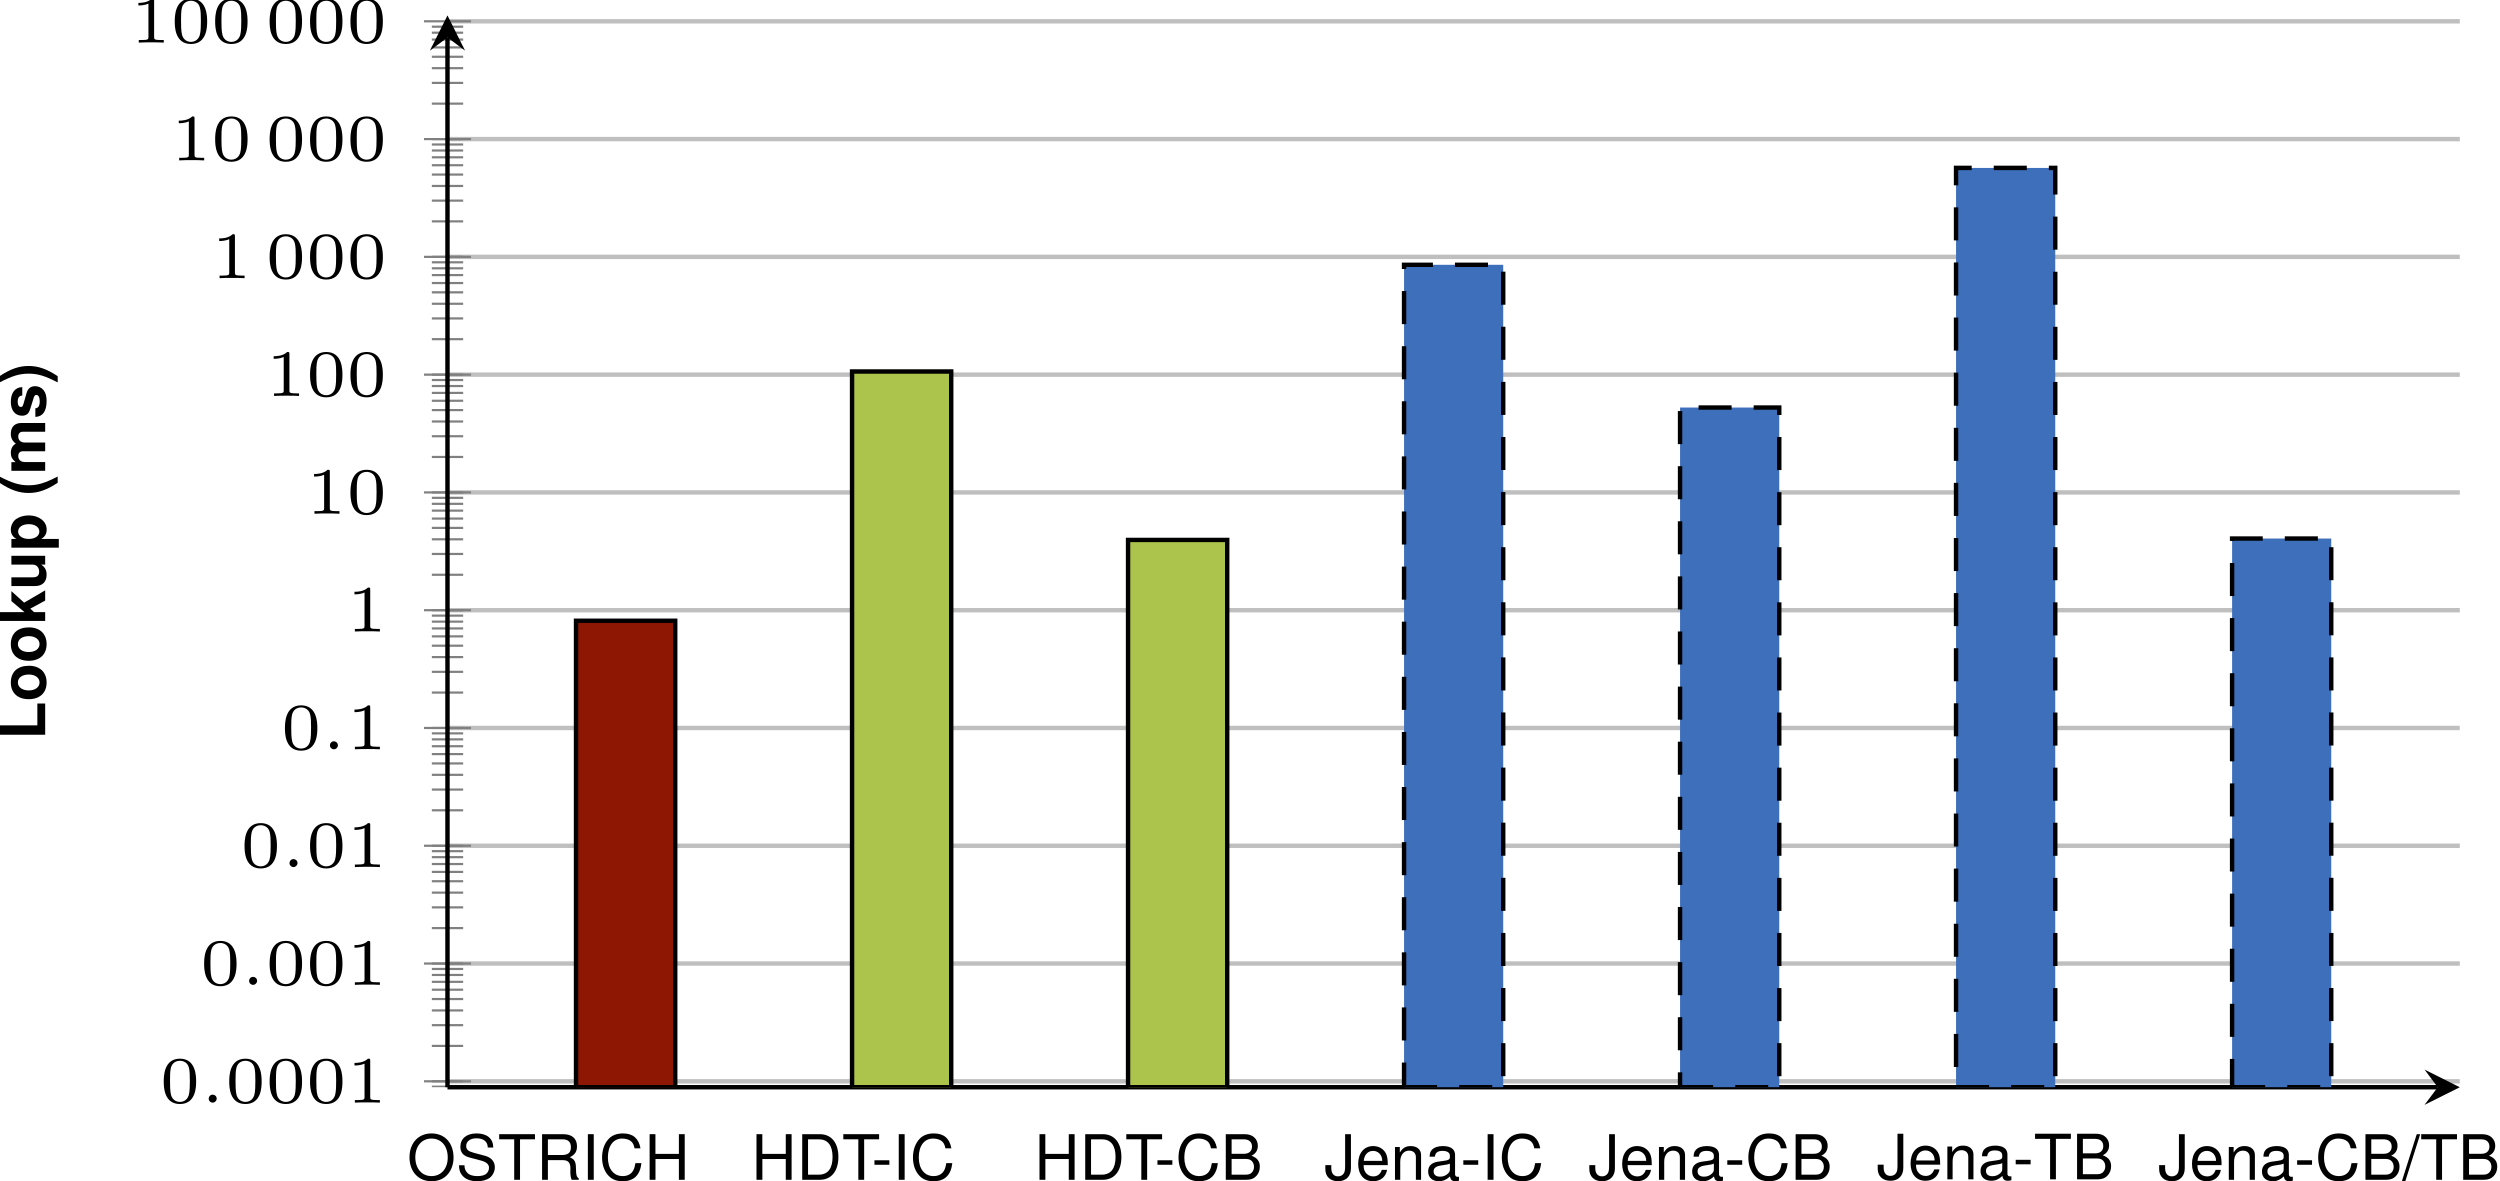
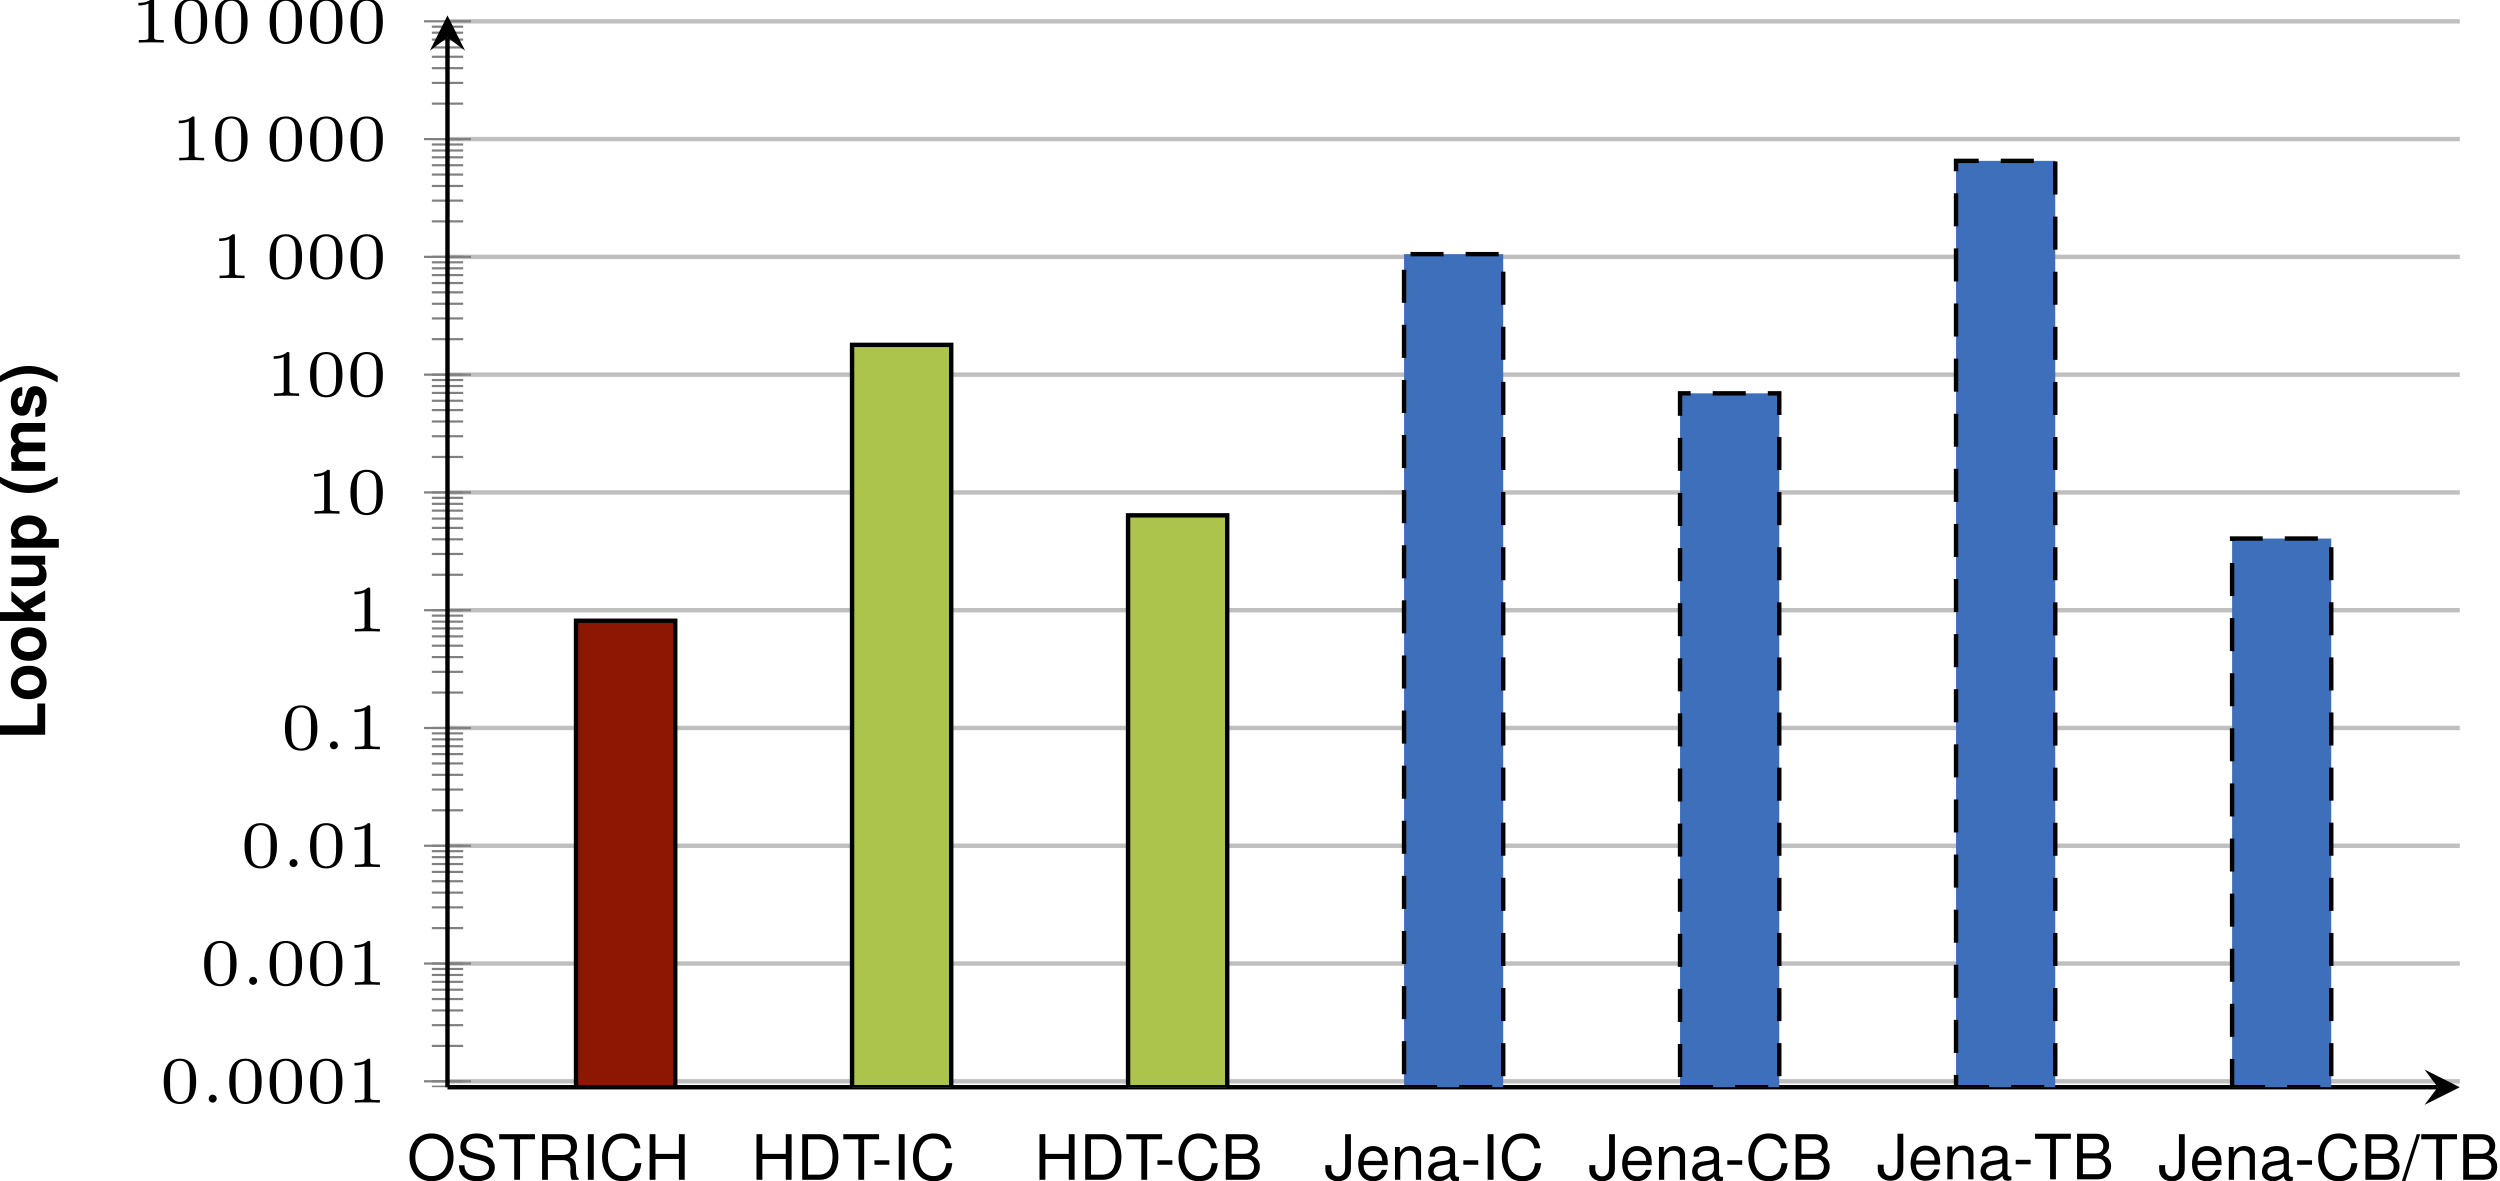
<svg xmlns="http://www.w3.org/2000/svg" xmlns:xlink="http://www.w3.org/1999/xlink" version="1.1" width="226.026pt" height="106.767pt" viewBox="2.848 -12.153 226.026 106.767">
  <defs>
    <clipPath id="clip1">
      <path d="M-98.43 86.144V-10.758H366.977V86.144" />
    </clipPath>
    <clipPath id="clip3">
      <path d="M-98.43 86.144V-10.758H366.977V86.144" />
    </clipPath>
    <clipPath id="clip4">
      <path d="M43.305 86.144H225.238V-10.758H43.305Z" />
    </clipPath>
-     <path id="g1-40" d="M1.148-4.124C.498-3.146 .226-2.365 .226-1.499C.226-.628 .498 .153 1.148 1.131H1.714C1.115-.034 .922-.668 .922-1.499C.922-2.325 1.115-2.97 1.714-4.124H1.148Z" />
-     <path id="g1-41" d="M.69 1.131C1.341 .153 1.612-.628 1.612-1.494C1.612-2.365 1.341-3.146 .69-4.124H.124C.724-2.959 .917-2.325 .917-1.494C.917-.668 .724-.023 .124 1.131H.69Z" />
-     <path id="g1-76" d="M1.301-4.124H.453V0H3.276V-.707H1.301V-4.124Z" />
-     <path id="g1-107" d="M1.126-1.867V-4.124H.334V0H1.126V-1.001L1.443-1.346L2.172 0H3.1L1.986-1.901L3.027-3.055H2.127L1.126-1.867Z" />
-     <path id="g1-109" d="M.339-3.055V0H1.131V-1.833C1.131-2.206 1.335-2.433 1.675-2.433C1.941-2.433 2.105-2.28 2.105-2.037V0H2.897V-1.833C2.897-2.206 3.1-2.433 3.44-2.433C3.706-2.433 3.87-2.28 3.87-2.037V0H4.662V-2.161C4.662-2.755 4.3-3.106 3.689-3.106C3.304-3.106 3.032-2.97 2.795-2.653C2.648-2.942 2.342-3.106 1.963-3.106C1.612-3.106 1.386-2.987 1.126-2.676V-3.055H.339Z" />
-     <path id="g1-111" d="M1.703-3.106C.769-3.106 .198-2.489 .198-1.488C.198-.481 .769 .13 1.709 .13C2.636 .13 3.219-.487 3.219-1.465C3.219-2.501 2.659-3.106 1.703-3.106ZM1.709-2.467C2.144-2.467 2.427-2.076 2.427-1.477C2.427-.905 2.133-.509 1.709-.509C1.279-.509 .99-.905 .99-1.488S1.279-2.467 1.709-2.467Z" />
-     <path id="g1-112" d="M1.12-3.055H.328V1.233H1.12V-.362C1.313-.023 1.584 .136 1.969 .136C2.704 .136 3.247-.554 3.247-1.482C3.247-1.912 3.123-2.342 2.919-2.625C2.716-2.914 2.337-3.106 1.969-3.106C1.584-3.106 1.313-2.942 1.12-2.602V-3.055ZM1.788-2.444C2.189-2.444 2.455-2.054 2.455-1.471C2.455-.917 2.178-.526 1.788-.526C1.392-.526 1.12-.911 1.12-1.482S1.392-2.444 1.788-2.444Z" />
-     <path id="g1-115" d="M2.857-2.071C2.846-2.716 2.348-3.106 1.528-3.106C.752-3.106 .272-2.716 .272-2.088C.272-1.884 .334-1.709 .441-1.59C.549-1.482 .645-1.431 .939-1.335L1.884-1.041C2.082-.979 2.15-.917 2.15-.792C2.15-.605 1.929-.492 1.561-.492C1.358-.492 1.194-.532 1.092-.6C1.007-.662 .973-.724 .939-.888H.164C.187-.221 .679 .13 1.607 .13C2.031 .13 2.354 .04 2.58-.141S2.942-.605 2.942-.905C2.942-1.301 2.744-1.556 2.342-1.675L1.341-1.963C1.12-2.031 1.064-2.076 1.064-2.201C1.064-2.37 1.245-2.484 1.522-2.484C1.901-2.484 2.088-2.348 2.093-2.071H2.857Z" />
-     <path id="g1-117" d="M3.061 0V-3.055H2.269V-1.143C2.269-.781 2.014-.543 1.629-.543C1.29-.543 1.12-.724 1.12-1.092V-3.055H.328V-.928C.328-.255 .702 .13 1.352 .13C1.765 .13 2.042-.023 2.269-.362V0H3.061Z" />
-     <path id="g2-58" d="M1.494-.359C1.494-.574 1.321-.723 1.136-.723C.921-.723 .771-.55 .771-.365C.771-.161 .933 0 1.136 0C1.327 0 1.494-.167 1.494-.359Z" />
    <path id="g5-45" d="M1.607-1.765H.26V-1.358H1.607V-1.765Z" />
    <path id="g5-47" d="M1.296-4.124L-.045 .113H.266L1.607-4.124H1.296Z" />
    <path id="g5-66" d="M.447 0H2.308C2.699 0 2.987-.107 3.208-.345C3.411-.56 3.525-.854 3.525-1.177C3.525-1.675 3.298-1.974 2.772-2.178C3.146-2.354 3.344-2.659 3.344-3.078C3.344-3.378 3.23-3.643 3.015-3.836C2.8-4.034 2.518-4.124 2.122-4.124H.447V0ZM.973-2.348V-3.66H1.991C2.286-3.66 2.45-3.621 2.591-3.513C2.738-3.4 2.817-3.23 2.817-3.004C2.817-2.783 2.738-2.608 2.591-2.495C2.45-2.387 2.286-2.348 1.991-2.348H.973ZM.973-.464V-1.884H2.257C2.512-1.884 2.682-1.822 2.806-1.686C2.931-1.556 2.998-1.375 2.998-1.171C2.998-.973 2.931-.792 2.806-.662C2.682-.526 2.512-.464 2.257-.464H.973Z" />
    <path id="g5-67" d="M3.745-2.846C3.581-3.751 3.061-4.192 2.155-4.192C1.601-4.192 1.154-4.017 .849-3.677C.475-3.27 .272-2.682 .272-2.014C.272-1.335 .481-.752 .871-.351C1.188-.023 1.595 .13 2.133 .13C3.14 .13 3.706-.413 3.83-1.505H3.287C3.242-1.222 3.185-1.03 3.1-.866C2.931-.526 2.58-.334 2.139-.334C1.318-.334 .798-.99 .798-2.02C.798-3.078 1.296-3.728 2.093-3.728C2.427-3.728 2.738-3.626 2.908-3.468C3.061-3.327 3.146-3.151 3.208-2.846H3.745Z" />
    <path id="g5-68" d="M.504 0H2.093C3.134 0 3.774-.781 3.774-2.065C3.774-3.344 3.14-4.124 2.093-4.124H.504V0ZM1.03-.464V-3.66H2.003C2.817-3.66 3.247-3.112 3.247-2.059C3.247-1.018 2.817-.464 2.003-.464H1.03Z" />
    <path id="g5-72" d="M3.117-1.878V0H3.643V-4.124H3.117V-2.342H.996V-4.124H.47V0H1.001V-1.878H3.117Z" />
    <path id="g5-73" d="M1.098-4.124H.566V0H1.098V-4.124Z" />
    <path id="g5-74" d="M1.884-4.124V-1.222C1.884-.894 1.85-.707 1.754-.566C1.652-.407 1.46-.311 1.25-.311C.854-.311 .634-.577 .634-1.058V-1.324H.096V-.962C.096-.294 .537 .13 1.245 .13C1.963 .13 2.41-.317 2.41-1.03V-4.124H1.884Z" />
    <path id="g5-79" d="M2.201-4.192C1.018-4.192 .215-3.321 .215-2.031S1.018 .13 2.206 .13C2.704 .13 3.151-.023 3.485-.306C3.932-.685 4.198-1.324 4.198-1.997C4.198-3.327 3.411-4.192 2.201-4.192ZM2.201-3.728C3.095-3.728 3.672-3.049 3.672-2.008C3.672-1.013 3.078-.334 2.206-.334C1.33-.334 .741-1.013 .741-2.031S1.33-3.728 2.201-3.728Z" />
    <path id="g5-82" d="M1.052-1.776H2.41C2.88-1.776 3.089-1.55 3.089-1.041L3.083-.673C3.083-.419 3.129-.17 3.202 0H3.841V-.13C3.643-.266 3.604-.413 3.592-.962C3.587-1.641 3.479-1.844 3.032-2.037C3.496-2.263 3.683-2.552 3.683-3.021C3.683-3.734 3.236-4.124 2.427-4.124H.526V0H1.052V-1.776ZM1.052-2.24V-3.66H2.325C2.619-3.66 2.789-3.615 2.919-3.502C3.061-3.383 3.134-3.196 3.134-2.948C3.134-2.461 2.885-2.24 2.325-2.24H1.052Z" />
    <path id="g5-83" d="M3.372-2.914C3.366-3.723 2.812-4.192 1.861-4.192C.956-4.192 .396-3.728 .396-2.981C.396-2.478 .662-2.161 1.205-2.02L2.229-1.748C2.75-1.612 2.987-1.403 2.987-1.081C2.987-.86 2.868-.634 2.693-.509C2.529-.396 2.269-.334 1.935-.334C1.488-.334 1.182-.441 .984-.679C.832-.86 .764-1.058 .769-1.313H.272C.277-.933 .351-.685 .515-.458C.798-.074 1.273 .13 1.901 .13C2.393 .13 2.795 .017 3.061-.187C3.338-.407 3.513-.775 3.513-1.131C3.513-1.641 3.196-2.014 2.636-2.167L1.601-2.444C1.103-2.58 .922-2.738 .922-3.055C.922-3.474 1.29-3.751 1.844-3.751C2.501-3.751 2.868-3.451 2.874-2.914H3.372Z" />
    <path id="g5-84" d="M2.003-3.66H3.355V-4.124H.119V-3.66H1.477V0H2.003V-3.66Z" />
    <path id="g5-97" d="M3.027-.277C2.976-.266 2.953-.266 2.925-.266C2.761-.266 2.67-.351 2.67-.498V-2.24C2.67-2.767 2.286-3.049 1.556-3.049C1.126-3.049 .769-2.925 .571-2.704C.436-2.552 .379-2.382 .368-2.088H.843C.883-2.45 1.098-2.614 1.539-2.614C1.963-2.614 2.201-2.455 2.201-2.172V-2.048C2.201-1.85 2.082-1.765 1.709-1.72C1.041-1.635 .939-1.612 .758-1.539C.413-1.397 .238-1.131 .238-.747C.238-.209 .611 .13 1.211 .13C1.584 .13 1.884 0 2.218-.306C2.252-.006 2.399 .13 2.704 .13C2.8 .13 2.874 .119 3.027 .079V-.277ZM2.201-.933C2.201-.775 2.155-.679 2.014-.549C1.822-.373 1.59-.283 1.313-.283C.945-.283 .73-.458 .73-.758C.73-1.069 .939-1.228 1.443-1.301C1.941-1.369 2.042-1.392 2.201-1.465V-.933Z" />
    <path id="g5-101" d="M2.902-1.324C2.902-1.776 2.868-2.048 2.783-2.269C2.591-2.755 2.139-3.049 1.584-3.049C.758-3.049 .226-2.416 .226-1.443S.741 .13 1.573 .13C2.252 .13 2.721-.255 2.84-.9H2.365C2.235-.509 1.969-.306 1.59-.306C1.29-.306 1.035-.441 .877-.69C.764-.86 .724-1.03 .718-1.324H2.902ZM.73-1.709C.769-2.257 1.103-2.614 1.578-2.614C2.042-2.614 2.399-2.229 2.399-1.743C2.399-1.731 2.399-1.72 2.393-1.709H.73Z" />
    <path id="g5-110" d="M.396-2.965V0H.871V-1.635C.871-2.24 1.188-2.636 1.675-2.636C2.048-2.636 2.286-2.41 2.286-2.054V0H2.755V-2.24C2.755-2.733 2.387-3.049 1.816-3.049C1.375-3.049 1.092-2.88 .832-2.467V-2.965H.396Z" />
+     <path id="g1-40" d="M1.148-4.124C.498-3.146 .226-2.365 .226-1.499C.226-.628 .498 .153 1.148 1.131H1.714C1.115-.034 .922-.668 .922-1.499C.922-2.325 1.115-2.97 1.714-4.124H1.148Z" />
+     <path id="g1-41" d="M.69 1.131C1.341 .153 1.612-.628 1.612-1.494C1.612-2.365 1.341-3.146 .69-4.124H.124C.724-2.959 .917-2.325 .917-1.494C.917-.668 .724-.023 .124 1.131H.69Z" />
+     <path id="g1-76" d="M1.301-4.124H.453V0H3.276V-.707H1.301V-4.124Z" />
+     <path id="g1-107" d="M1.126-1.867V-4.124H.334V0H1.126V-1.001L1.443-1.346L2.172 0H3.1L1.986-1.901L3.027-3.055H2.127L1.126-1.867Z" />
+     <path id="g1-109" d="M.339-3.055V0H1.131V-1.833C1.131-2.206 1.335-2.433 1.675-2.433C1.941-2.433 2.105-2.28 2.105-2.037V0H2.897V-1.833C2.897-2.206 3.1-2.433 3.44-2.433C3.706-2.433 3.87-2.28 3.87-2.037V0H4.662V-2.161C4.662-2.755 4.3-3.106 3.689-3.106C3.304-3.106 3.032-2.97 2.795-2.653C2.648-2.942 2.342-3.106 1.963-3.106C1.612-3.106 1.386-2.987 1.126-2.676V-3.055H.339Z" />
+     <path id="g1-111" d="M1.703-3.106C.769-3.106 .198-2.489 .198-1.488C.198-.481 .769 .13 1.709 .13C2.636 .13 3.219-.487 3.219-1.465C3.219-2.501 2.659-3.106 1.703-3.106ZM1.709-2.467C2.144-2.467 2.427-2.076 2.427-1.477C2.427-.905 2.133-.509 1.709-.509C1.279-.509 .99-.905 .99-1.488S1.279-2.467 1.709-2.467Z" />
+     <path id="g1-112" d="M1.12-3.055H.328V1.233H1.12V-.362C1.313-.023 1.584 .136 1.969 .136C2.704 .136 3.247-.554 3.247-1.482C3.247-1.912 3.123-2.342 2.919-2.625C2.716-2.914 2.337-3.106 1.969-3.106C1.584-3.106 1.313-2.942 1.12-2.602V-3.055ZM1.788-2.444C2.189-2.444 2.455-2.054 2.455-1.471C2.455-.917 2.178-.526 1.788-.526C1.392-.526 1.12-.911 1.12-1.482S1.392-2.444 1.788-2.444Z" />
+     <path id="g1-115" d="M2.857-2.071C2.846-2.716 2.348-3.106 1.528-3.106C.752-3.106 .272-2.716 .272-2.088C.272-1.884 .334-1.709 .441-1.59C.549-1.482 .645-1.431 .939-1.335L1.884-1.041C2.082-.979 2.15-.917 2.15-.792C2.15-.605 1.929-.492 1.561-.492C1.358-.492 1.194-.532 1.092-.6C1.007-.662 .973-.724 .939-.888H.164C.187-.221 .679 .13 1.607 .13C2.031 .13 2.354 .04 2.58-.141S2.942-.605 2.942-.905C2.942-1.301 2.744-1.556 2.342-1.675L1.341-1.963C1.12-2.031 1.064-2.076 1.064-2.201C1.064-2.37 1.245-2.484 1.522-2.484C1.901-2.484 2.088-2.348 2.093-2.071H2.857Z" />
+     <path id="g1-117" d="M3.061 0V-3.055H2.269V-1.143C2.269-.781 2.014-.543 1.629-.543C1.29-.543 1.12-.724 1.12-1.092V-3.055H.328V-.928C.328-.255 .702 .13 1.352 .13C1.765 .13 2.042-.023 2.269-.362V0H3.061Z" />
+     <path id="g2-58" d="M1.494-.359C1.494-.574 1.321-.723 1.136-.723C.921-.723 .771-.55 .771-.365C.771-.161 .933 0 1.136 0C1.327 0 1.494-.167 1.494-.359Z" />
    <path id="g3-48" d="M3.288-1.907C3.288-2.343 3.288-3.975 1.823-3.975S.359-2.343 .359-1.907C.359-1.476 .359 .126 1.823 .126S3.288-1.476 3.288-1.907ZM1.823-.066C1.572-.066 1.166-.185 1.022-.681C.927-1.028 .927-1.614 .927-1.985C.927-2.385 .927-2.845 1.01-3.168C1.16-3.706 1.614-3.784 1.823-3.784C2.098-3.784 2.493-3.652 2.624-3.198C2.714-2.881 2.72-2.445 2.72-1.985C2.72-1.602 2.72-.998 2.618-.664C2.451-.143 2.02-.066 1.823-.066Z" />
    <path id="g3-49" d="M2.146-3.796C2.146-3.975 2.122-3.975 1.943-3.975C1.548-3.593 .938-3.593 .723-3.593V-3.359C.879-3.359 1.273-3.359 1.632-3.527V-.508C1.632-.311 1.632-.233 1.016-.233H.759V0C1.088-.024 1.554-.024 1.889-.024S2.69-.024 3.019 0V-.233H2.762C2.146-.233 2.146-.311 2.146-.508V-3.796Z" />
  </defs>
  <g id="page1">
    <path d="M43.305 85.609H225.238M43.305 74.961H225.238M43.305 64.312H225.238M43.305 53.664H225.238M43.305 43.016H225.238M43.305 32.367H225.238M43.305 21.719H225.238M43.305 11.07H225.238M43.305 .422H225.238M43.305-10.227H225.238" stroke="#bfbfbf" fill="none" stroke-width=".399" stroke-miterlimit="10" clip-path="url(#clip1)" />
    <path d="M41.891 86.098H44.723M41.891 85.609H44.723M41.891 82.406H44.723M41.891 80.531H44.723M41.891 79.199H44.723M41.891 78.168H44.723M41.891 77.324H44.723M41.891 76.613H44.723M41.891 75.992H44.723M41.891 75.449H44.723M41.891 74.961H44.723M41.891 71.758H44.723M41.891 69.883H44.723M41.891 68.551H44.723M41.891 67.519H44.723M41.891 66.676H44.723M41.891 65.965H44.723M41.891 65.344H44.723M41.891 64.801H44.723M41.891 64.312H44.723M41.891 61.109H44.723M41.891 59.234H44.723M41.891 57.902H44.723M41.891 56.871H44.723M41.891 56.027H44.723M41.891 55.312H44.723M41.891 54.695H44.723M41.891 54.152H44.723M41.891 53.664H44.723M41.891 50.461H44.723M41.891 48.586H44.723M41.891 47.254H44.723M41.891 46.223H44.723M41.891 45.379H44.723M41.891 44.664H44.723M41.891 44.047H44.723M41.891 43.504H44.723M41.891 43.016H44.723M41.891 39.812H44.723M41.891 37.934H44.723M41.891 36.605H44.723M41.891 35.574H44.723M41.891 34.73H44.723M41.891 34.016H44.723M41.891 33.398H44.723M41.891 32.855H44.723M41.891 32.367H44.723M41.891 29.16H44.723M41.891 27.285H44.723M41.891 25.957H44.723M41.891 24.926H44.723M41.891 24.082H44.723M41.891 23.367H44.723M41.891 22.75H44.723M41.891 22.207H44.723M41.891 21.719H44.723M41.891 18.512H44.723M41.891 16.637H44.723M41.891 15.309H44.723M41.891 14.277H44.723M41.891 13.434H44.723M41.891 12.719H44.723M41.891 12.102H44.723M41.891 11.559H44.723M41.891 11.07H44.723M41.891 7.863H44.723M41.891 5.988H44.723M41.891 4.66H44.723M41.891 3.629H44.723M41.891 2.785H44.723M41.891 2.07H44.723M41.891 1.453H44.723M41.891 .91H44.723M41.891 .422H44.723M41.891-2.785H44.723M41.891-4.66H44.723M41.891-5.988H44.723M41.891-7.019H44.723M41.891-7.863H44.723M41.891-8.578H44.723M41.891-9.195H44.723M41.891-9.738H44.723" stroke="#808080" fill="none" stroke-width=".199" stroke-miterlimit="10" clip-path="url(#clip3)" />
    <path d="M41.18 85.609H45.434M41.18 74.961H45.434M41.18 64.312H45.434M41.18 53.664H45.434M41.18 43.016H45.434M41.18 32.367H45.434M41.18 21.719H45.434M41.18 11.07H45.434M41.18 .422H45.434M41.18-10.227H45.434" stroke="#808080" fill="none" stroke-width=".199" stroke-miterlimit="10" clip-path="url(#clip3)" />
    <path d="M43.305 86.144H223.246" stroke="#000" fill="none" stroke-width=".399" stroke-miterlimit="10" />
    <path d="M225.238 86.145L222.051 84.547L223.246 86.145L222.051 87.738" />
    <path d="M43.305 86.144V-8.766" stroke="#000" fill="none" stroke-width=".399" stroke-miterlimit="10" />
    <path d="M43.305-10.758L41.711-7.57L43.305-8.766L44.898-7.57" />
    <g transform="matrix(1 0 0 1 -90.6765 58.295)">
      <use x="107.969" y="29.242" xlink:href="#g3-48" />
      <use x="111.622" y="29.242" xlink:href="#g2-58" />
      <use x="113.892" y="29.242" xlink:href="#g3-48" />
      <use x="117.545" y="29.242" xlink:href="#g3-48" />
      <use x="121.197" y="29.242" xlink:href="#g3-48" />
      <use x="124.85" y="29.242" xlink:href="#g3-49" />
    </g>
    <g transform="matrix(1 0 0 1 -87.0235 47.6463)">
      <use x="107.969" y="29.242" xlink:href="#g3-48" />
      <use x="111.622" y="29.242" xlink:href="#g2-58" />
      <use x="113.892" y="29.242" xlink:href="#g3-48" />
      <use x="117.545" y="29.242" xlink:href="#g3-48" />
      <use x="121.197" y="29.242" xlink:href="#g3-49" />
    </g>
    <g transform="matrix(1 0 0 1 -83.3706 36.9977)">
      <use x="107.969" y="29.242" xlink:href="#g3-48" />
      <use x="111.622" y="29.242" xlink:href="#g2-58" />
      <use x="113.892" y="29.242" xlink:href="#g3-48" />
      <use x="117.545" y="29.242" xlink:href="#g3-49" />
    </g>
    <g transform="matrix(1 0 0 1 -79.7176 26.349)">
      <use x="107.969" y="29.242" xlink:href="#g3-48" />
      <use x="111.622" y="29.242" xlink:href="#g2-58" />
      <use x="113.892" y="29.242" xlink:href="#g3-49" />
    </g>
    <g transform="matrix(1 0 0 1 -73.7954 15.7004)">
      <use x="107.969" y="29.242" xlink:href="#g3-49" />
    </g>
    <g transform="matrix(1 0 0 1 -77.4484 5.0518)">
      <use x="107.969" y="29.242" xlink:href="#g3-49" />
      <use x="111.622" y="29.242" xlink:href="#g3-48" />
    </g>
    <g transform="matrix(1 0 0 1 -81.1013 -5.5969)">
      <use x="107.969" y="29.242" xlink:href="#g3-49" />
      <use x="111.622" y="29.242" xlink:href="#g3-48" />
      <use x="115.275" y="29.242" xlink:href="#g3-48" />
    </g>
    <g transform="matrix(1 0 0 1 -86.0273 -16.2455)">
      <use x="107.969" y="29.242" xlink:href="#g3-49" />
      <use x="112.895" y="29.242" xlink:href="#g3-48" />
      <use x="116.548" y="29.242" xlink:href="#g3-48" />
      <use x="120.201" y="29.242" xlink:href="#g3-48" />
    </g>
    <g transform="matrix(1 0 0 1 -89.6802 -26.89414)">
      <use x="107.969" y="29.242" xlink:href="#g3-49" />
      <use x="111.622" y="29.242" xlink:href="#g3-48" />
      <use x="116.548" y="29.242" xlink:href="#g3-48" />
      <use x="120.201" y="29.242" xlink:href="#g3-48" />
      <use x="123.854" y="29.242" xlink:href="#g3-48" />
    </g>
    <g transform="matrix(1 0 0 1 -93.3332 -37.5428)">
      <use x="107.969" y="29.242" xlink:href="#g3-49" />
      <use x="111.622" y="29.242" xlink:href="#g3-48" />
      <use x="115.275" y="29.242" xlink:href="#g3-48" />
      <use x="120.201" y="29.242" xlink:href="#g3-48" />
      <use x="123.854" y="29.242" xlink:href="#g3-48" />
      <use x="127.507" y="29.242" xlink:href="#g3-48" />
    </g>
    <path d="M54.926 86.144H63.895V43.969H54.926Z" fill="#8e1704" clip-path="url(#clip4)" />
    <path d="M54.926 86.144H63.895V43.969H54.926Z" stroke="#000" fill="none" stroke-width=".399" stroke-miterlimit="10" clip-path="url(#clip4)" />
-     <path d="M79.883 86.144H88.848V21.434H79.883Z" fill="#acc44b" clip-path="url(#clip4)" />
-     <path d="M79.883 86.144H88.848V21.434H79.883Z" stroke="#000" fill="none" stroke-width=".399" stroke-miterlimit="10" clip-path="url(#clip4)" />
-     <path d="M104.836 86.144H113.801V36.664H104.836Z" fill="#acc44b" clip-path="url(#clip4)" />
-     <path d="M104.836 86.144H113.801V36.664H104.836Z" stroke="#000" fill="none" stroke-width=".399" stroke-miterlimit="10" clip-path="url(#clip4)" />
-     <path d="M129.789 86.144H138.754V11.789H129.789Z" fill="#3e6fba" clip-path="url(#clip4)" />
-     <path d="M129.789 86.144H138.754V11.789H129.789Z" stroke="#000" fill="none" stroke-width=".399" stroke-miterlimit="10" stroke-dasharray="2.989,1.993" clip-path="url(#clip4)" />
-     <path d="M154.742 86.144H163.711V24.691H154.742Z" fill="#3e6fba" clip-path="url(#clip4)" />
-     <path d="M154.742 86.144H163.711V24.691H154.742Z" stroke="#000" fill="none" stroke-width=".399" stroke-miterlimit="10" stroke-dasharray="2.989,1.993" clip-path="url(#clip4)" />
-     <path d="M179.695 86.144H188.664V3.027H179.695Z" fill="#3e6fba" clip-path="url(#clip4)" />
-     <path d="M179.695 86.144H188.664V3.027H179.695Z" stroke="#000" fill="none" stroke-width=".399" stroke-miterlimit="10" stroke-dasharray="2.989,1.993" clip-path="url(#clip4)" />
+     <path d="M79.883 86.144H88.848V19.027H79.883Z" fill="#acc44b" clip-path="url(#clip4)" />
+     <path d="M79.883 86.144H88.848V19.027H79.883Z" stroke="#000" fill="none" stroke-width=".399" stroke-miterlimit="10" clip-path="url(#clip4)" />
+     <path d="M104.836 86.144H113.801V34.438H104.836Z" fill="#acc44b" clip-path="url(#clip4)" />
+     <path d="M104.836 86.144H113.801V34.438H104.836Z" stroke="#000" fill="none" stroke-width=".399" stroke-miterlimit="10" clip-path="url(#clip4)" />
+     <path d="M129.789 86.144H138.754V10.824H129.789Z" fill="#3e6fba" clip-path="url(#clip4)" />
+     <path d="M129.789 86.144H138.754V10.824H129.789Z" stroke="#000" fill="none" stroke-width=".399" stroke-miterlimit="10" stroke-dasharray="2.989,1.993" clip-path="url(#clip4)" />
+     <path d="M154.742 86.144H163.711V23.41H154.742Z" fill="#3e6fba" clip-path="url(#clip4)" />
+     <path d="M154.742 86.144H163.711V23.41H154.742Z" stroke="#000" fill="none" stroke-width=".399" stroke-miterlimit="10" stroke-dasharray="2.989,1.993" clip-path="url(#clip4)" />
+     <path d="M179.695 86.144H188.664V2.391H179.695Z" fill="#3e6fba" clip-path="url(#clip4)" />
+     <path d="M179.695 86.144H188.664V2.391H179.695Z" stroke="#000" fill="none" stroke-width=".399" stroke-miterlimit="10" stroke-dasharray="2.989,1.993" clip-path="url(#clip4)" />
    <path d="M204.653 86.144H213.617V36.535H204.653Z" fill="#3e6fba" clip-path="url(#clip4)" />
    <path d="M204.653 86.144H213.617V36.535H204.653Z" stroke="#000" fill="none" stroke-width=".399" stroke-miterlimit="10" stroke-dasharray="2.989,1.993" clip-path="url(#clip4)" />
    <g transform="matrix(0 -1 1 0 -22.30968 162.697)">
      <use x="107.969" y="29.242" xlink:href="#g1-76" />
      <use x="111.439" y="29.242" xlink:href="#g1-111" />
      <use x="114.909" y="29.242" xlink:href="#g1-111" />
      <use x="118.378" y="29.242" xlink:href="#g1-107" />
      <use x="121.536" y="29.242" xlink:href="#g1-117" />
      <use x="125.005" y="29.242" xlink:href="#g1-112" />
      <use x="130.054" y="29.242" xlink:href="#g1-40" />
      <use x="131.945" y="29.242" xlink:href="#g1-109" />
      <use x="136.993" y="29.242" xlink:href="#g1-115" />
      <use x="140.15" y="29.242" xlink:href="#g1-41" />
    </g>
    <g transform="matrix(1 0 0 1 -83.0833 65.2704)">
      <use x="122.739" y="29.242" xlink:href="#g5-79" />
      <use x="127.157" y="29.242" xlink:href="#g5-83" />
      <use x="130.944" y="29.242" xlink:href="#g5-84" />
      <use x="134.414" y="29.242" xlink:href="#g5-82" />
      <use x="138.514" y="29.242" xlink:href="#g5-73" />
      <use x="140.093" y="29.242" xlink:href="#g5-67" />
      <use x="144.193" y="29.242" xlink:href="#g5-72" />
    </g>
    <g transform="matrix(1 0 0 1 -80.3178 65.2704)">
      <use x="151.091" y="29.242" xlink:href="#g5-72" />
      <use x="155.191" y="29.242" xlink:href="#g5-68" />
      <use x="159.291" y="29.242" xlink:href="#g5-84" />
      <use x="161.966" y="29.242" xlink:href="#g5-45" />
      <use x="163.857" y="29.242" xlink:href="#g5-73" />
      <use x="165.435" y="29.242" xlink:href="#g5-67" />
    </g>
    <g transform="matrix(1 0 0 1 -82.2117 65.2704)">
      <use x="178.571" y="29.242" xlink:href="#g5-72" />
      <use x="182.671" y="29.242" xlink:href="#g5-68" />
      <use x="186.771" y="29.242" xlink:href="#g5-84" />
      <use x="189.446" y="29.242" xlink:href="#g5-45" />
      <use x="191.337" y="29.242" xlink:href="#g5-67" />
      <use x="195.437" y="29.242" xlink:href="#g5-66" />
    </g>
    <g transform="matrix(1 0 0 1 -81.036 65.2704)">
      <use x="203.613" y="29.242" xlink:href="#g5-74" />
      <use x="206.452" y="29.242" xlink:href="#g5-101" />
      <use x="209.609" y="29.242" xlink:href="#g5-110" />
      <use x="212.767" y="29.242" xlink:href="#g5-97" />
      <use x="215.924" y="29.242" xlink:href="#g5-45" />
      <use x="217.815" y="29.242" xlink:href="#g5-73" />
      <use x="219.393" y="29.242" xlink:href="#g5-67" />
    </g>
    <g transform="matrix(1 0 0 1 -81.351 65.2704)">
      <use x="227.794" y="29.242" xlink:href="#g5-74" />
      <use x="230.633" y="29.242" xlink:href="#g5-101" />
      <use x="233.79" y="29.242" xlink:href="#g5-110" />
      <use x="236.948" y="29.242" xlink:href="#g5-97" />
      <use x="240.105" y="29.242" xlink:href="#g5-45" />
      <use x="241.996" y="29.242" xlink:href="#g5-67" />
      <use x="246.096" y="29.242" xlink:href="#g5-66" />
    </g>
    <g transform="matrix(1 0 0 1 -81.036 65.2292)">
      <use x="253.553" y="29.242" xlink:href="#g5-74" />
      <use x="256.393" y="29.242" xlink:href="#g5-101" />
      <use x="259.55" y="29.242" xlink:href="#g5-110" />
      <use x="262.707" y="29.242" xlink:href="#g5-97" />
      <use x="265.865" y="29.242" xlink:href="#g5-45" />
      <use x="267.756" y="29.242" xlink:href="#g5-84" />
      <use x="271.225" y="29.242" xlink:href="#g5-66" />
    </g>
    <g transform="matrix(1 0 0 1 -85.769 65.2704)">
      <use x="283.731" y="29.242" xlink:href="#g5-74" />
      <use x="286.57" y="29.242" xlink:href="#g5-101" />
      <use x="289.728" y="29.242" xlink:href="#g5-110" />
      <use x="292.885" y="29.242" xlink:href="#g5-97" />
      <use x="296.042" y="29.242" xlink:href="#g5-45" />
      <use x="297.933" y="29.242" xlink:href="#g5-67" />
      <use x="302.033" y="29.242" xlink:href="#g5-66" />
      <use x="305.821" y="29.242" xlink:href="#g5-47" />
      <use x="307.4" y="29.242" xlink:href="#g5-84" />
      <use x="310.869" y="29.242" xlink:href="#g5-66" />
    </g>
  </g>
</svg>
